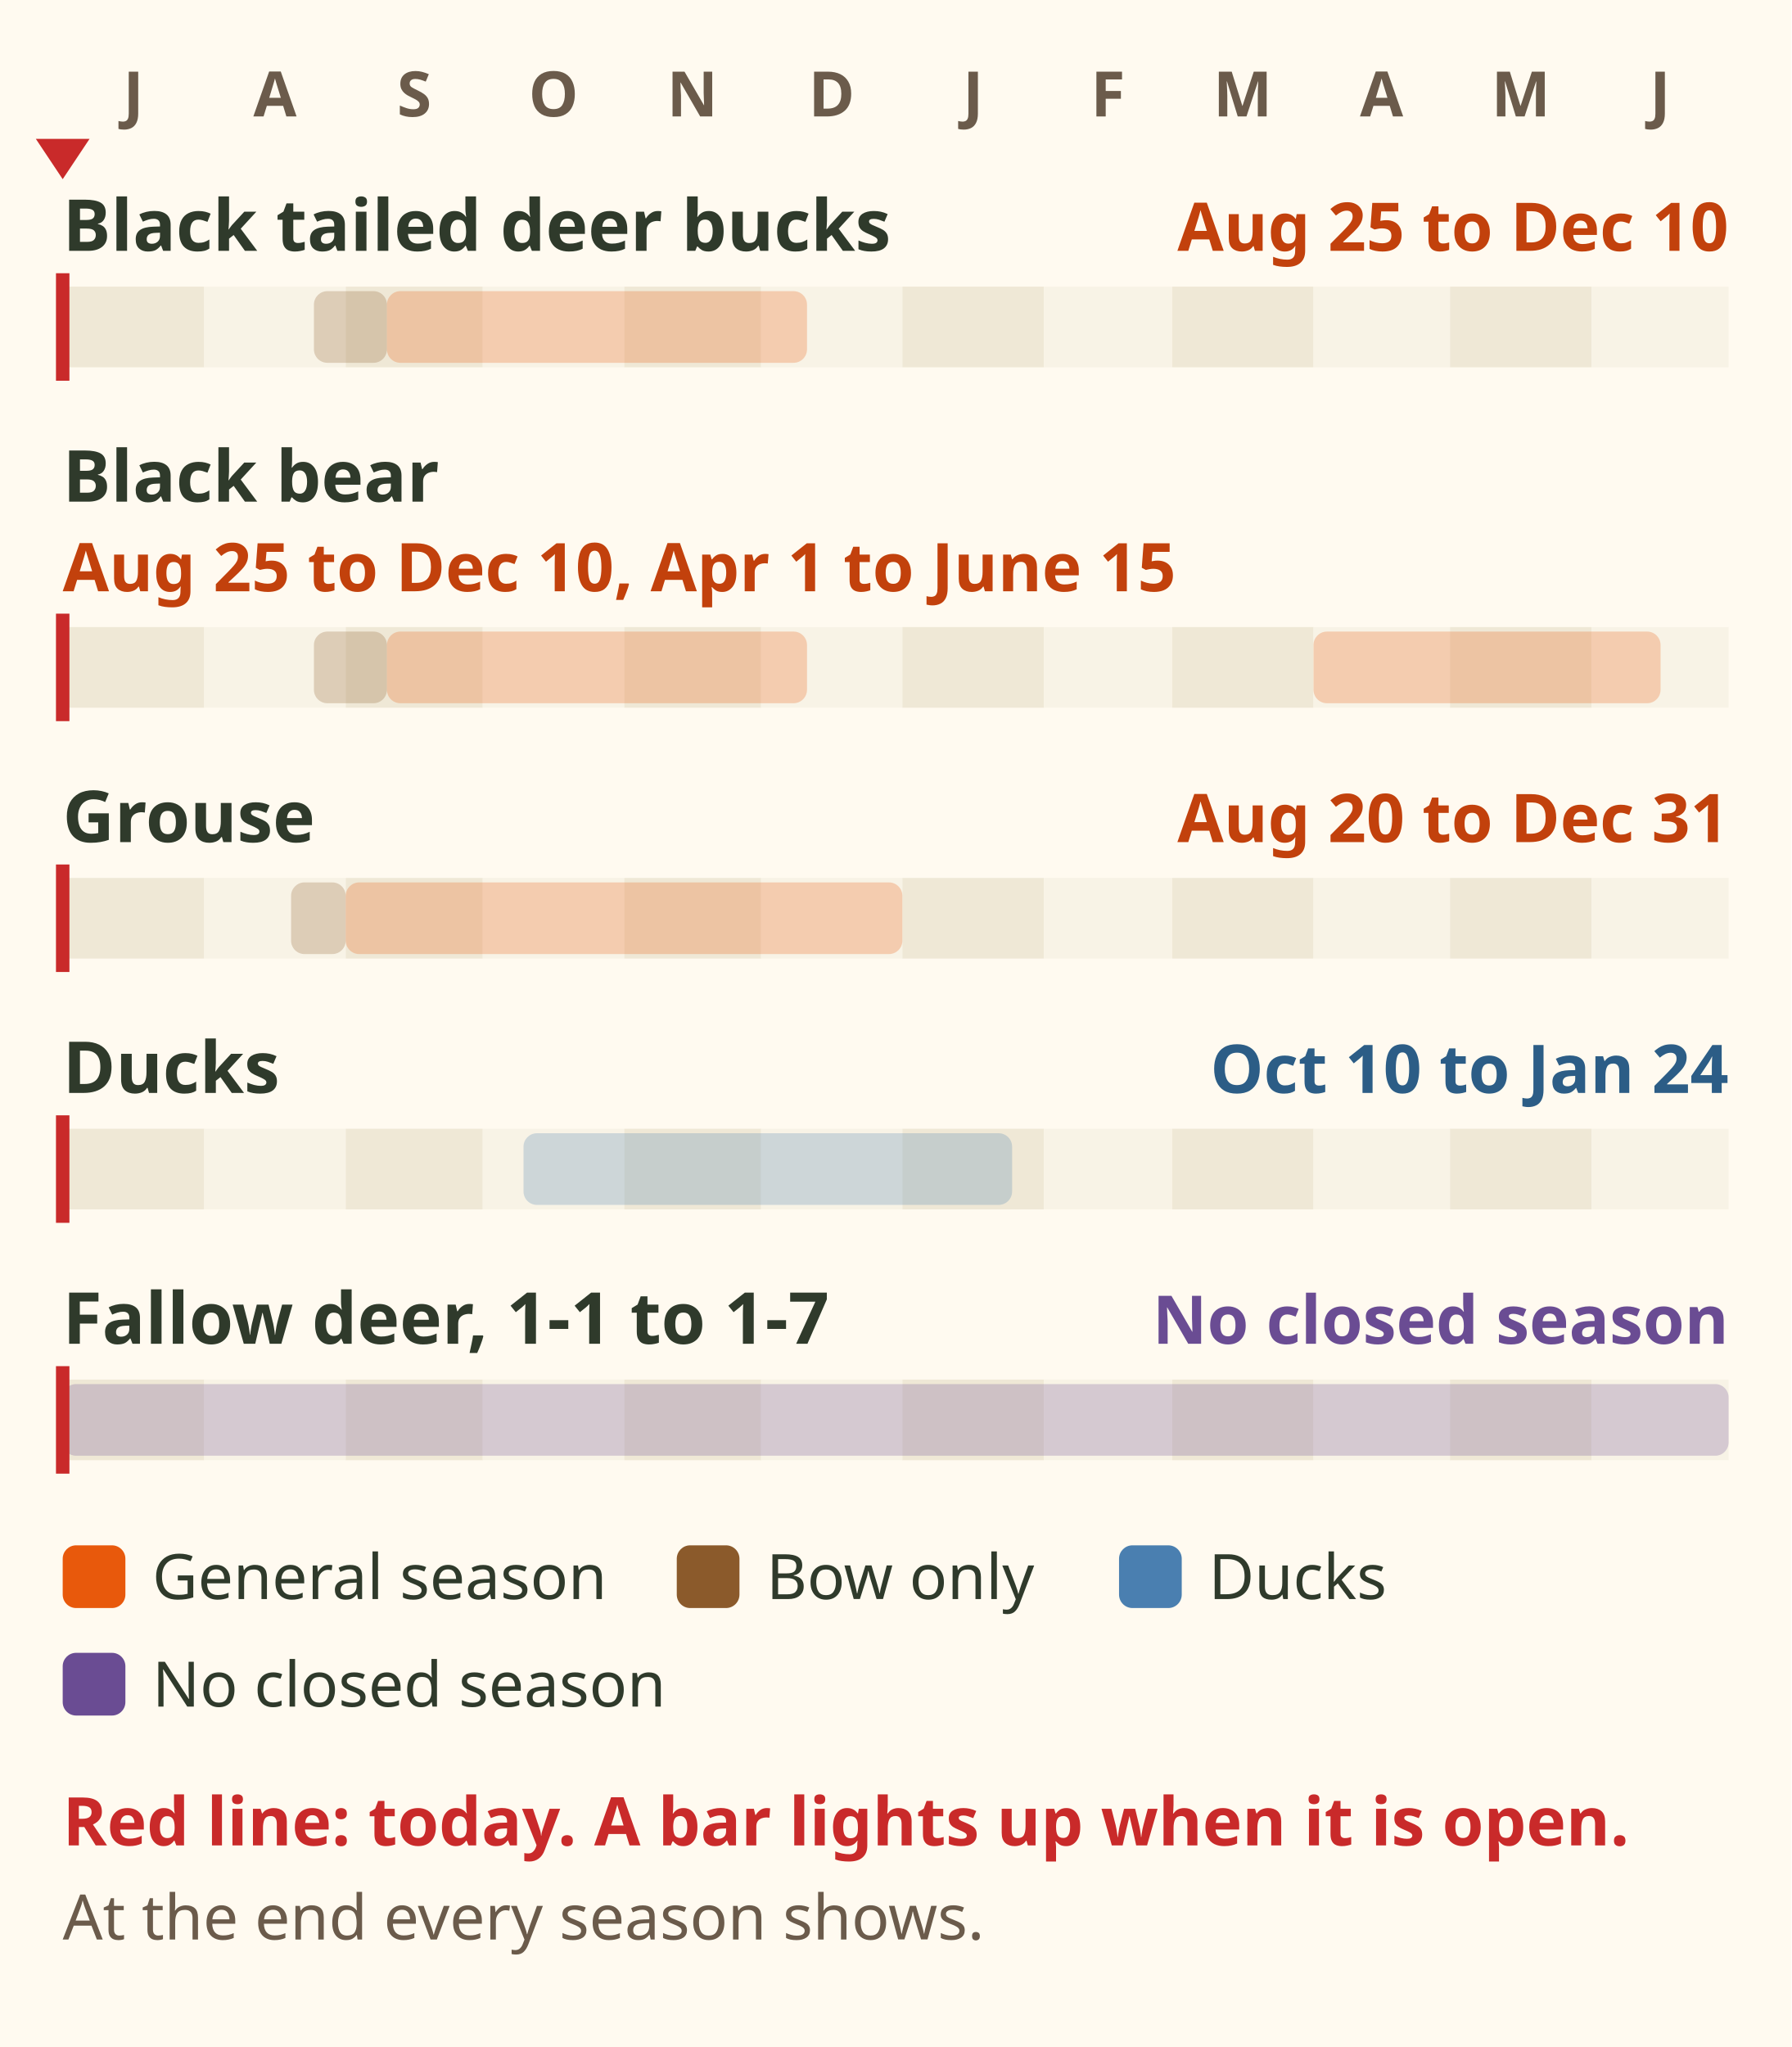
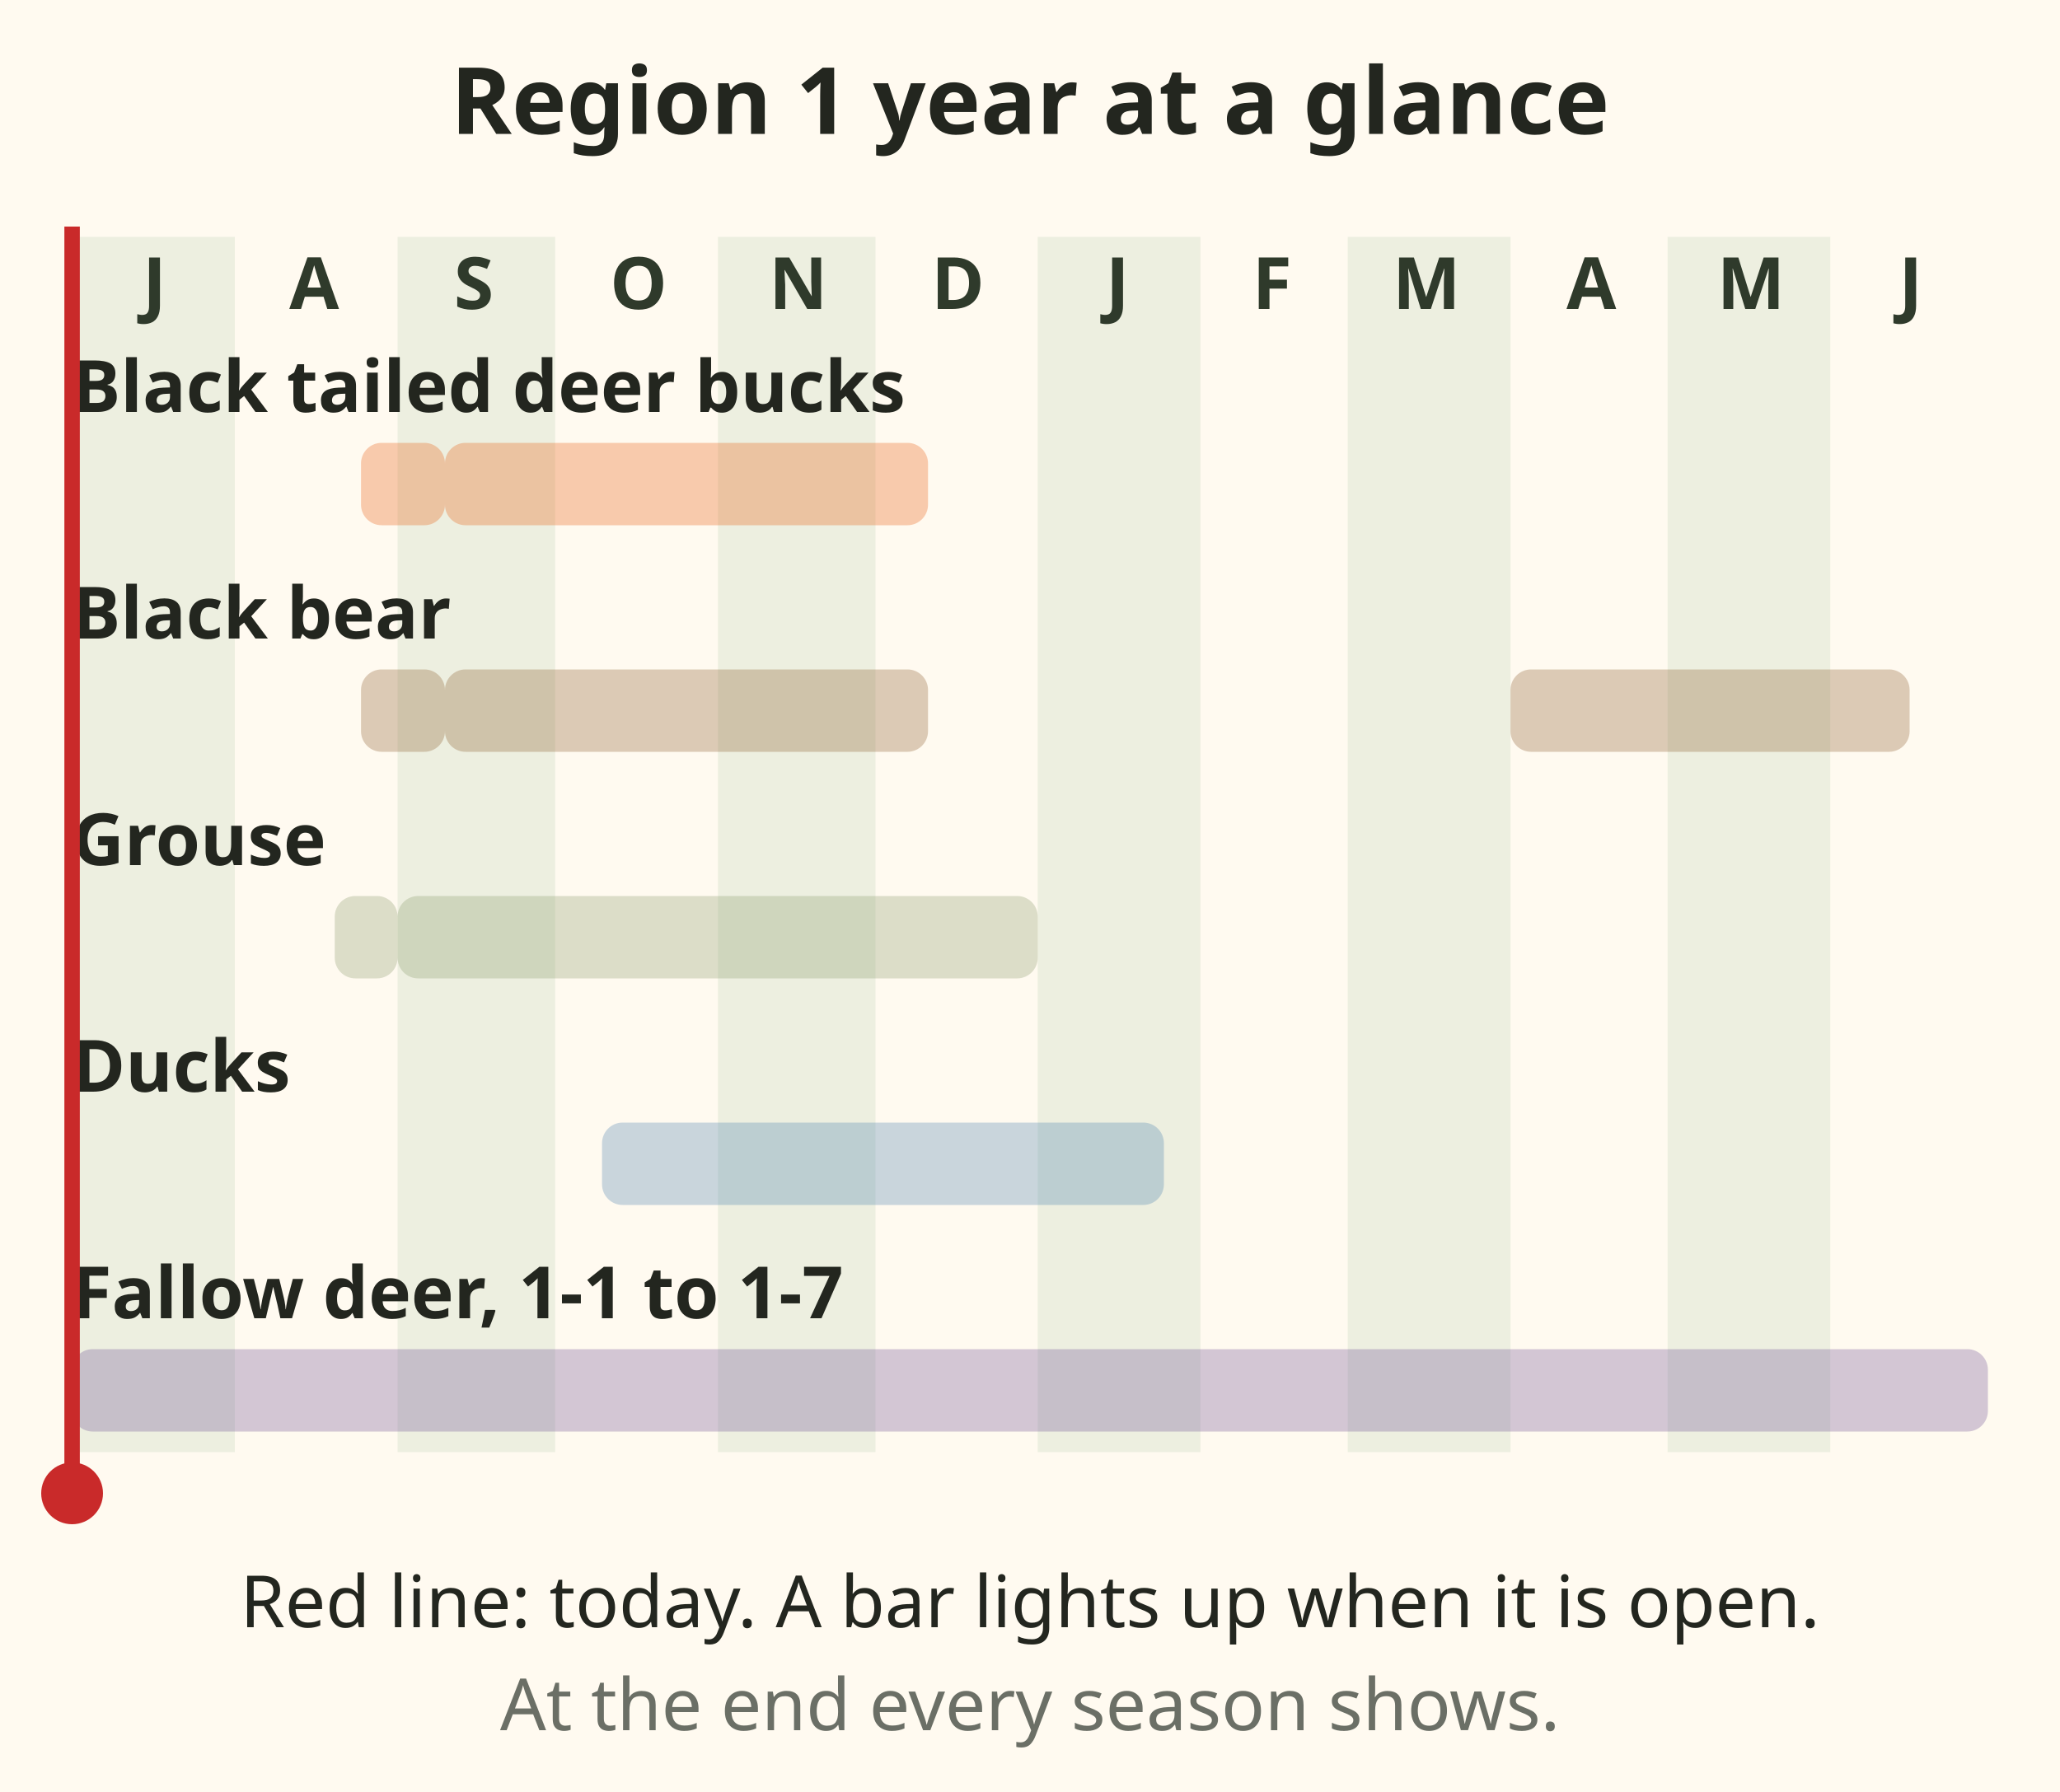
- <svg xmlns="http://www.w3.org/2000/svg" viewBox="0 0 400 457" font-family="sans-serif" role="img" aria-label="Animation: a red line for today walks through the Region 1 licence year from July to June. Black tailed deer bucks light up for bow only 25 August to 9 September, then 10 September to 10 December. Black bear: 25 August to 9 September bow only, 10 September to 10 December, and 1 April to 15 June. Grouse: 20 to 31 August bow only, then 1 September to 31 December. Ducks: 10 October 2026 to 24 January 2027. Fallow deer in Management Units 1-1 to 1-7: no closed season. At the end every season shows.">
-   <rect width="400" height="457" fill="#fffaf0" />
-   <text x="29.8" y="26" font-size="14" font-weight="bold" fill="#6b5b4b" text-anchor="middle">J</text>
-   <text x="61.4" y="26" font-size="14" font-weight="bold" fill="#6b5b4b" text-anchor="middle">A</text>
-   <text x="92.5" y="26" font-size="14" font-weight="bold" fill="#6b5b4b" text-anchor="middle">S</text>
-   <text x="123.6" y="26" font-size="14" font-weight="bold" fill="#6b5b4b" text-anchor="middle">O</text>
-   <text x="154.6" y="26" font-size="14" font-weight="bold" fill="#6b5b4b" text-anchor="middle">N</text>
-   <text x="185.7" y="26" font-size="14" font-weight="bold" fill="#6b5b4b" text-anchor="middle">D</text>
-   <text x="217.3" y="26" font-size="14" font-weight="bold" fill="#6b5b4b" text-anchor="middle">J</text>
-   <text x="247.4" y="26" font-size="14" font-weight="bold" fill="#6b5b4b" text-anchor="middle">F</text>
-   <text x="277.5" y="26" font-size="14" font-weight="bold" fill="#6b5b4b" text-anchor="middle">M</text>
-   <text x="308.5" y="26" font-size="14" font-weight="bold" fill="#6b5b4b" text-anchor="middle">A</text>
-   <text x="339.6" y="26" font-size="14" font-weight="bold" fill="#6b5b4b" text-anchor="middle">M</text>
-   <text x="370.7" y="26" font-size="14" font-weight="bold" fill="#6b5b4b" text-anchor="middle">J</text>
-   <text x="14" y="56" font-size="16" font-weight="bold" fill="#2f3a2b">Black tailed deer bucks</text>
-   <text x="386" y="56" font-size="15" font-weight="bold" fill="#c2410c" text-anchor="end">Aug 25 to Dec 10</text>
-   <rect x="14.0" y="64" width="31.6" height="18" fill="#efe8d6" />
-   <rect x="45.6" y="64" width="31.6" height="18" fill="#f8f3e6" />
-   <rect x="77.2" y="64" width="30.6" height="18" fill="#efe8d6" />
-   <rect x="107.8" y="64" width="31.6" height="18" fill="#f8f3e6" />
-   <rect x="139.4" y="64" width="30.6" height="18" fill="#efe8d6" />
-   <rect x="169.9" y="64" width="31.6" height="18" fill="#f8f3e6" />
-   <rect x="201.5" y="64" width="31.6" height="18" fill="#efe8d6" />
-   <rect x="233.1" y="64" width="28.5" height="18" fill="#f8f3e6" />
-   <rect x="261.7" y="64" width="31.6" height="18" fill="#efe8d6" />
-   <rect x="293.3" y="64" width="30.6" height="18" fill="#f8f3e6" />
-   <rect x="323.8" y="64" width="31.6" height="18" fill="#efe8d6" />
-   <rect x="355.4" y="64" width="30.6" height="18" fill="#f8f3e6" />
-   <rect x="70.1" y="65" width="16.3" height="16" rx="3" fill="#8b5a2b" opacity=".25">
+ <svg xmlns="http://www.w3.org/2000/svg" viewBox="0 0 400 348" role="img" aria-label="Animation: a red line for today walks through the Region 1 licence year from July to June. Black tailed deer bucks light up for bow only 25 August to 9 September, then 10 September to 10 December. Black bear: 25 August to 9 September bow only, 10 September to 10 December, and 1 April to 15 June. Grouse: 20 to 31 August bow only, then 1 September to 31 December. Ducks: 10 October 2026 to 24 January 2027. Fallow deer in Management Units 1-1 to 1-7: no closed season. At the end every season shows." font-family="sans-serif">
+   <rect x="0" y="0" width="400" height="348" fill="#fffaf0" />
+   <text x="200" y="26" font-size="18" fill="#23261f" text-anchor="middle" font-weight="bold">Region 1 year at a glance</text>
+   <rect x="14.0" y="46" width="31.6" height="236" fill="#dfe6d3" opacity=".55" />
+   <text x="30" y="60" font-size="14" fill="#2f3a2b" text-anchor="middle" font-weight="bold">J</text>
+   <text x="61" y="60" font-size="14" fill="#2f3a2b" text-anchor="middle" font-weight="bold">A</text>
+   <rect x="77.2" y="46" width="30.6" height="236" fill="#dfe6d3" opacity=".55" />
+   <text x="92" y="60" font-size="14" fill="#2f3a2b" text-anchor="middle" font-weight="bold">S</text>
+   <text x="124" y="60" font-size="14" fill="#2f3a2b" text-anchor="middle" font-weight="bold">O</text>
+   <rect x="139.4" y="46" width="30.6" height="236" fill="#dfe6d3" opacity=".55" />
+   <text x="155" y="60" font-size="14" fill="#2f3a2b" text-anchor="middle" font-weight="bold">N</text>
+   <text x="186" y="60" font-size="14" fill="#2f3a2b" text-anchor="middle" font-weight="bold">D</text>
+   <rect x="201.5" y="46" width="31.6" height="236" fill="#dfe6d3" opacity=".55" />
+   <text x="217" y="60" font-size="14" fill="#2f3a2b" text-anchor="middle" font-weight="bold">J</text>
+   <text x="247" y="60" font-size="14" fill="#2f3a2b" text-anchor="middle" font-weight="bold">F</text>
+   <rect x="261.7" y="46" width="31.6" height="236" fill="#dfe6d3" opacity=".55" />
+   <text x="277" y="60" font-size="14" fill="#2f3a2b" text-anchor="middle" font-weight="bold">M</text>
+   <text x="309" y="60" font-size="14" fill="#2f3a2b" text-anchor="middle" font-weight="bold">A</text>
+   <rect x="323.8" y="46" width="31.6" height="236" fill="#dfe6d3" opacity=".55" />
+   <text x="340" y="60" font-size="14" fill="#2f3a2b" text-anchor="middle" font-weight="bold">M</text>
+   <text x="371" y="60" font-size="14" fill="#2f3a2b" text-anchor="middle" font-weight="bold">J</text>
+   <text x="14" y="80" font-size="14" fill="#23261f" text-anchor="start" font-weight="bold">Black tailed deer bucks</text>
+   <rect x="70.1" y="86" width="16.3" height="16" rx="4" fill="#e8590c" opacity=".3">
    <set attributeName="opacity" to="1" begin="1.51s" dur="0.44s" />
    <set attributeName="opacity" to="1" begin="10.20s" fill="freeze" />
  </rect>
-   <rect x="86.4" y="65" width="93.8" height="16" rx="3" fill="#e8590c" opacity=".25">
+   <rect x="86.4" y="86" width="93.8" height="16" rx="4" fill="#e8590c" opacity=".3">
    <set attributeName="opacity" to="1" begin="1.95s" dur="2.52s" />
    <set attributeName="opacity" to="1" begin="10.20s" fill="freeze" />
  </rect>
-   <text x="14" y="112" font-size="16" font-weight="bold" fill="#2f3a2b">Black bear</text>
-   <text x="14" y="132" font-size="15" font-weight="bold" fill="#c2410c">Aug 25 to Dec 10, Apr 1 to June 15</text>
-   <rect x="14.0" y="140" width="31.6" height="18" fill="#efe8d6" />
-   <rect x="45.6" y="140" width="31.6" height="18" fill="#f8f3e6" />
-   <rect x="77.2" y="140" width="30.6" height="18" fill="#efe8d6" />
-   <rect x="107.8" y="140" width="31.6" height="18" fill="#f8f3e6" />
-   <rect x="139.4" y="140" width="30.6" height="18" fill="#efe8d6" />
-   <rect x="169.9" y="140" width="31.6" height="18" fill="#f8f3e6" />
-   <rect x="201.5" y="140" width="31.6" height="18" fill="#efe8d6" />
-   <rect x="233.1" y="140" width="28.5" height="18" fill="#f8f3e6" />
-   <rect x="261.7" y="140" width="31.6" height="18" fill="#efe8d6" />
-   <rect x="293.3" y="140" width="30.6" height="18" fill="#f8f3e6" />
-   <rect x="323.8" y="140" width="31.6" height="18" fill="#efe8d6" />
-   <rect x="355.4" y="140" width="30.6" height="18" fill="#f8f3e6" />
-   <rect x="70.1" y="141" width="16.3" height="16" rx="3" fill="#8b5a2b" opacity=".25">
+   <text x="14" y="124" font-size="14" fill="#23261f" text-anchor="start" font-weight="bold">Black bear</text>
+   <rect x="70.1" y="130" width="16.3" height="16" rx="4" fill="#8b5a2b" opacity=".3">
    <set attributeName="opacity" to="1" begin="1.51s" dur="0.44s" />
    <set attributeName="opacity" to="1" begin="10.20s" fill="freeze" />
  </rect>
-   <rect x="86.4" y="141" width="93.8" height="16" rx="3" fill="#e8590c" opacity=".25">
+   <rect x="86.4" y="130" width="93.8" height="16" rx="4" fill="#8b5a2b" opacity=".3">
    <set attributeName="opacity" to="1" begin="1.95s" dur="2.52s" />
    <set attributeName="opacity" to="1" begin="10.20s" fill="freeze" />
  </rect>
-   <rect x="293.3" y="141" width="77.5" height="16" rx="3" fill="#e8590c" opacity=".25">
+   <rect x="293.3" y="130" width="77.5" height="16" rx="4" fill="#8b5a2b" opacity=".3">
    <set attributeName="opacity" to="1" begin="7.51s" dur="2.08s" />
    <set attributeName="opacity" to="1" begin="10.20s" fill="freeze" />
  </rect>
-   <text x="14" y="188" font-size="16" font-weight="bold" fill="#2f3a2b">Grouse</text>
-   <text x="386" y="188" font-size="15" font-weight="bold" fill="#c2410c" text-anchor="end">Aug 20 to Dec 31</text>
-   <rect x="14.0" y="196" width="31.6" height="18" fill="#efe8d6" />
-   <rect x="45.6" y="196" width="31.6" height="18" fill="#f8f3e6" />
-   <rect x="77.2" y="196" width="30.6" height="18" fill="#efe8d6" />
-   <rect x="107.8" y="196" width="31.6" height="18" fill="#f8f3e6" />
-   <rect x="139.4" y="196" width="30.6" height="18" fill="#efe8d6" />
-   <rect x="169.9" y="196" width="31.6" height="18" fill="#f8f3e6" />
-   <rect x="201.5" y="196" width="31.6" height="18" fill="#efe8d6" />
-   <rect x="233.1" y="196" width="28.5" height="18" fill="#f8f3e6" />
-   <rect x="261.7" y="196" width="31.6" height="18" fill="#efe8d6" />
-   <rect x="293.3" y="196" width="30.6" height="18" fill="#f8f3e6" />
-   <rect x="323.8" y="196" width="31.6" height="18" fill="#efe8d6" />
-   <rect x="355.4" y="196" width="30.6" height="18" fill="#f8f3e6" />
-   <rect x="65.0" y="197" width="12.2" height="16" rx="3" fill="#8b5a2b" opacity=".25">
+   <text x="14" y="168" font-size="14" fill="#23261f" text-anchor="start" font-weight="bold">Grouse</text>
+   <rect x="65.0" y="174" width="12.2" height="16" rx="4" fill="#8a9a6b" opacity=".3">
    <set attributeName="opacity" to="1" begin="1.37s" dur="0.33s" />
    <set attributeName="opacity" to="1" begin="10.20s" fill="freeze" />
  </rect>
-   <rect x="77.2" y="197" width="124.3" height="16" rx="3" fill="#e8590c" opacity=".25">
+   <rect x="77.2" y="174" width="124.3" height="16" rx="4" fill="#8a9a6b" opacity=".3">
    <set attributeName="opacity" to="1" begin="1.70s" dur="3.34s" />
    <set attributeName="opacity" to="1" begin="10.20s" fill="freeze" />
  </rect>
-   <text x="14" y="244" font-size="16" font-weight="bold" fill="#2f3a2b">Ducks</text>
-   <text x="386" y="244" font-size="15" font-weight="bold" fill="#2c5d86" text-anchor="end">Oct 10 to Jan 24</text>
-   <rect x="14.0" y="252" width="31.6" height="18" fill="#efe8d6" />
-   <rect x="45.6" y="252" width="31.6" height="18" fill="#f8f3e6" />
-   <rect x="77.2" y="252" width="30.6" height="18" fill="#efe8d6" />
-   <rect x="107.8" y="252" width="31.6" height="18" fill="#f8f3e6" />
-   <rect x="139.4" y="252" width="30.6" height="18" fill="#efe8d6" />
-   <rect x="169.9" y="252" width="31.6" height="18" fill="#f8f3e6" />
-   <rect x="201.5" y="252" width="31.6" height="18" fill="#efe8d6" />
-   <rect x="233.1" y="252" width="28.5" height="18" fill="#f8f3e6" />
-   <rect x="261.7" y="252" width="31.6" height="18" fill="#efe8d6" />
-   <rect x="293.3" y="252" width="30.6" height="18" fill="#f8f3e6" />
-   <rect x="323.8" y="252" width="31.6" height="18" fill="#efe8d6" />
-   <rect x="355.4" y="252" width="30.6" height="18" fill="#f8f3e6" />
-   <rect x="116.9" y="253" width="109.1" height="16" rx="3" fill="#4a7fb0" opacity=".25">
+   <text x="14" y="212" font-size="14" fill="#23261f" text-anchor="start" font-weight="bold">Ducks</text>
+   <rect x="116.9" y="218" width="109.1" height="16" rx="4" fill="#4a7fb0" opacity=".3">
    <set attributeName="opacity" to="1" begin="2.77s" dur="2.93s" />
    <set attributeName="opacity" to="1" begin="10.20s" fill="freeze" />
  </rect>
-   <text x="14" y="300" font-size="16" font-weight="bold" fill="#2f3a2b">Fallow deer, 1-1 to 1-7</text>
-   <text x="386" y="300" font-size="15" font-weight="bold" fill="#6a4c93" text-anchor="end">No closed season</text>
-   <rect x="14.0" y="308" width="31.6" height="18" fill="#efe8d6" />
-   <rect x="45.6" y="308" width="31.6" height="18" fill="#f8f3e6" />
-   <rect x="77.2" y="308" width="30.6" height="18" fill="#efe8d6" />
-   <rect x="107.8" y="308" width="31.6" height="18" fill="#f8f3e6" />
-   <rect x="139.4" y="308" width="30.6" height="18" fill="#efe8d6" />
-   <rect x="169.9" y="308" width="31.6" height="18" fill="#f8f3e6" />
-   <rect x="201.5" y="308" width="31.6" height="18" fill="#efe8d6" />
-   <rect x="233.1" y="308" width="28.5" height="18" fill="#f8f3e6" />
-   <rect x="261.7" y="308" width="31.6" height="18" fill="#efe8d6" />
-   <rect x="293.3" y="308" width="30.6" height="18" fill="#f8f3e6" />
-   <rect x="323.8" y="308" width="31.6" height="18" fill="#efe8d6" />
-   <rect x="355.4" y="308" width="30.6" height="18" fill="#f8f3e6" />
-   <rect x="14.0" y="309" width="372.0" height="16" rx="3" fill="#6a4c93" opacity=".25">
+   <text x="14" y="256" font-size="14" fill="#23261f" text-anchor="start" font-weight="bold">Fallow deer, 1-1 to 1-7</text>
+   <rect x="14.0" y="262" width="372.0" height="16" rx="4" fill="#6a4c93" opacity=".3">
    <set attributeName="opacity" to="1" begin="0.00s" dur="10.00s" />
    <set attributeName="opacity" to="1" begin="10.20s" fill="freeze" />
  </rect>
  <g>
-     <path d="M14 40 l-6 -9 h12z" fill="#c92a2a" />
-     <rect x="12.5" y="61" width="3" height="24" fill="#c92a2a" />
-     <rect x="12.5" y="137" width="3" height="24" fill="#c92a2a" />
-     <rect x="12.5" y="193" width="3" height="24" fill="#c92a2a" />
-     <rect x="12.5" y="249" width="3" height="24" fill="#c92a2a" />
-     <rect x="12.5" y="305" width="3" height="24" fill="#c92a2a" />
-     <animateTransform attributeName="transform" type="translate" from="0 0" to="372 0" begin="0s" dur="10s" fill="freeze" />
-     <set attributeName="opacity" to="0" begin="10.20s" fill="freeze" />
+     <line x1="14" y1="44" x2="14" y2="286" stroke="#c92a2a" stroke-width="3" />
+     <circle cx="14" cy="290" r="6" fill="#c92a2a" />
+     <animateTransform attributeName="transform" type="translate" from="0 0" to="372 0" begin="0s" dur="10.0s" fill="freeze" />
  </g>
-   <rect x="14" y="345" width="14" height="14" rx="3" fill="#e8590c" />
-   <text x="34" y="357" font-size="14" fill="#2f3a2b">General season</text>
-   <rect x="151.12" y="345" width="14" height="14" rx="3" fill="#8b5a2b" />
-   <text x="171.12" y="357" font-size="14" fill="#2f3a2b">Bow only</text>
-   <rect x="249.88" y="345" width="14" height="14" rx="3" fill="#4a7fb0" />
-   <text x="269.88" y="357" font-size="14" fill="#2f3a2b">Ducks</text>
-   <rect x="14" y="369" width="14" height="14" rx="3" fill="#6a4c93" />
-   <text x="34" y="381" font-size="14" fill="#2f3a2b">No closed season</text>
-   <text x="14" y="412" font-size="15" font-weight="bold" fill="#c92a2a">Red line: today. A bar lights up when it is open.</text>
-   <text x="14" y="433" font-size="14" fill="#6b5b4b">At the end every season shows.</text>
+   <text x="200" y="316" font-size="14" fill="#23261f" text-anchor="middle">Red line: today. A bar lights up when it is open.</text>
+   <text x="200" y="336" font-size="14" fill="#6b6f66" text-anchor="middle">At the end every season shows.</text>
</svg>
